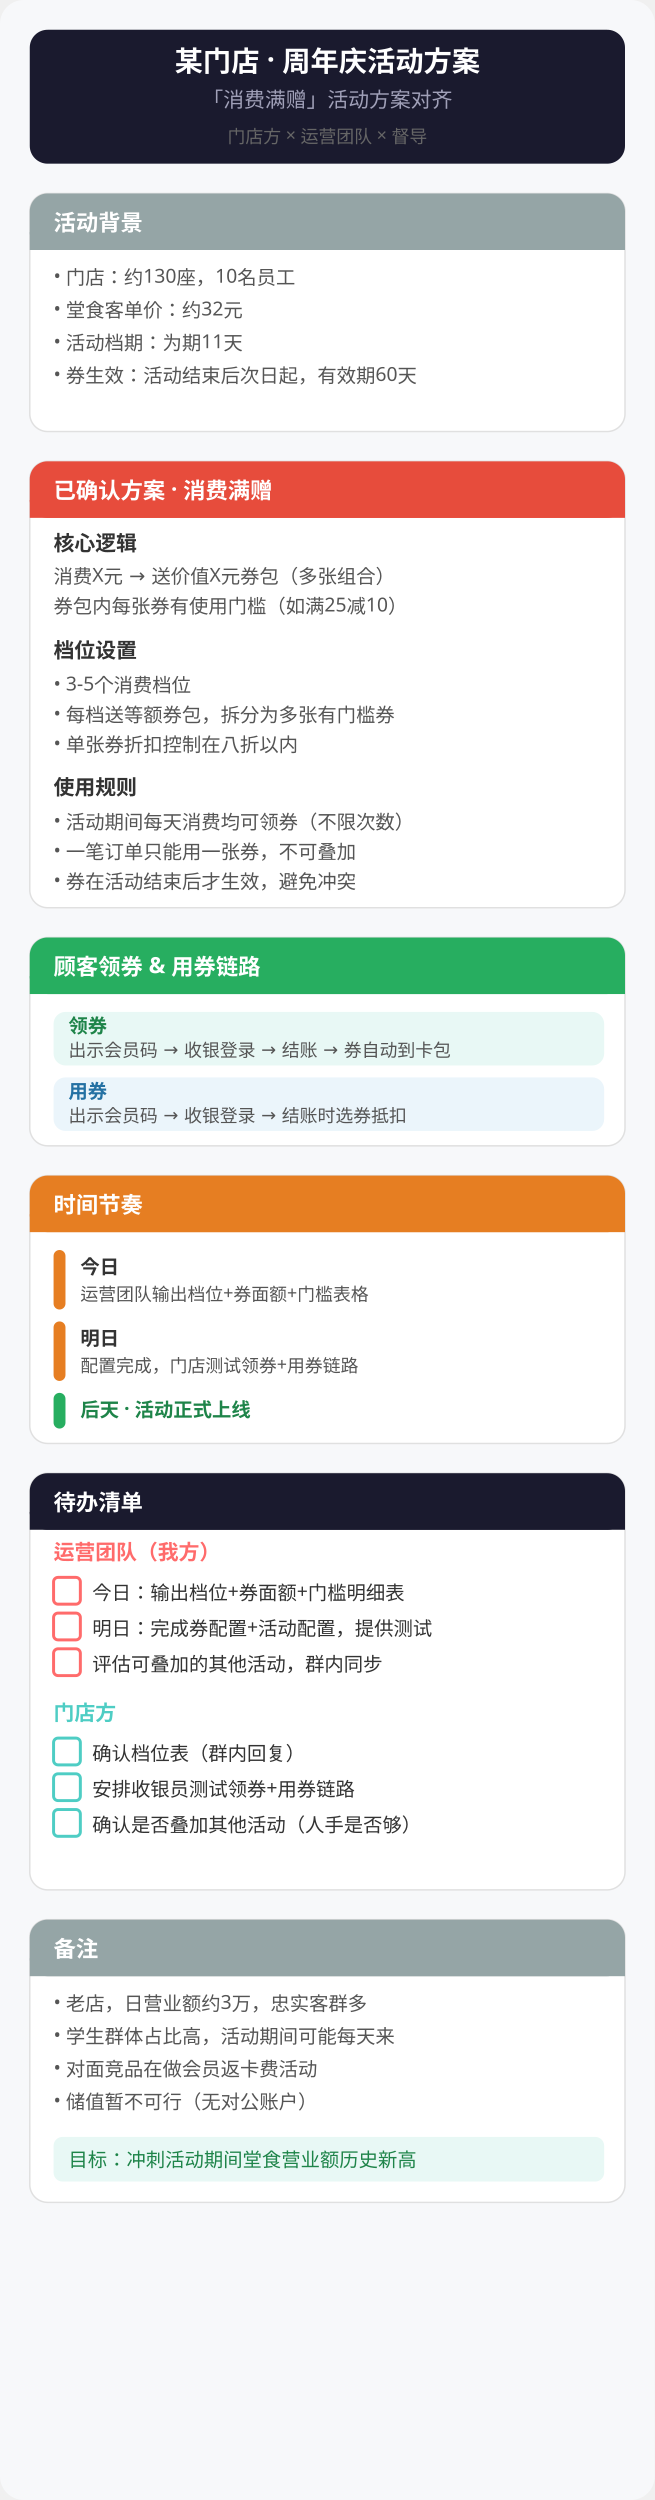
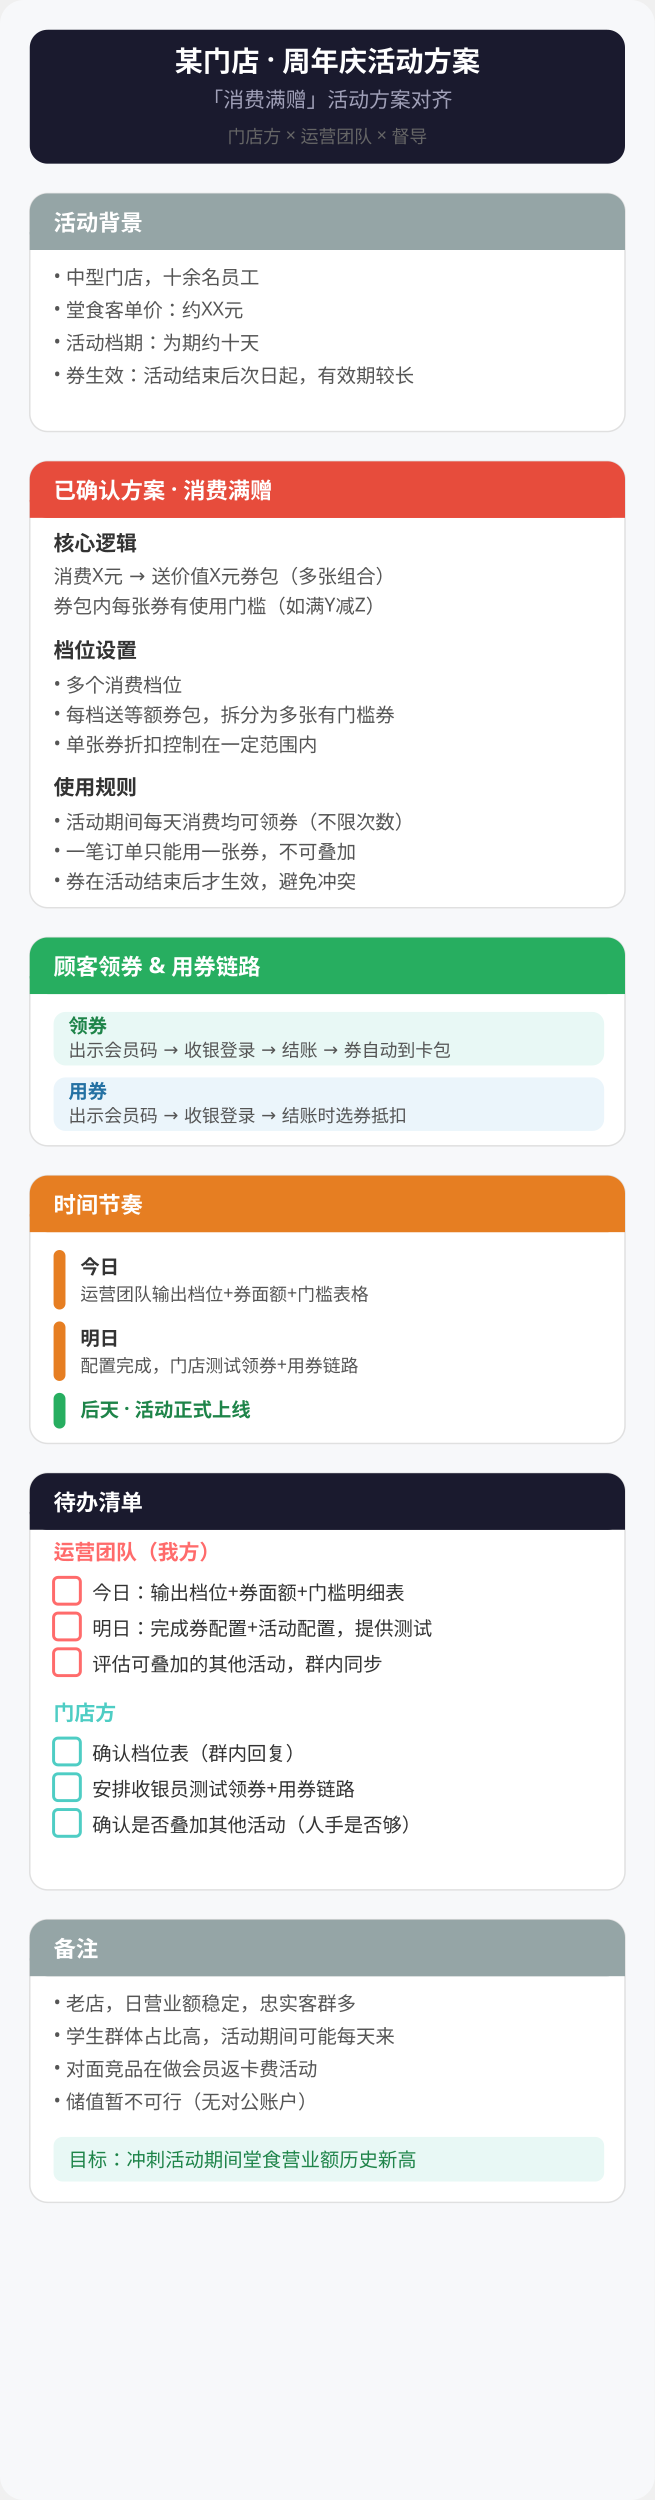
<svg xmlns="http://www.w3.org/2000/svg" viewBox="0 0 440 1680" width="100%" style="max-width: 440px;">
  <style>
    text { font-family: 'Microsoft YaHei', 'PingFang SC', sans-serif; }
  </style>
  <rect width="440" height="1680" rx="16" fill="#F7F8FA" />
  <rect x="20" y="20" width="400" height="90" rx="12" fill="#1A1A2E" />
  <text x="220" y="48" text-anchor="middle" fill="#FFFFFF" font-size="19" font-weight="bold">某门店 · 周年庆活动方案</text>
  <text x="220" y="72" text-anchor="middle" fill="#A0A0B8" font-size="14">「消费满赠」活动方案对齐</text>
  <text x="220" y="96" text-anchor="middle" fill="#666" font-size="12">门店方 × 运营团队 × 督导</text>
  <rect x="20" y="130" width="400" height="160" rx="12" fill="#FFFFFF" stroke="#E0E0E0" stroke-width="1" />
  <rect x="20" y="130" width="400" height="38" rx="12" fill="#95A5A6" />
  <rect x="20" y="156" width="400" height="12" fill="#95A5A6" />
  <text x="36" y="155" fill="#FFFFFF" font-size="15" font-weight="bold">活动背景</text>
-   <text x="36" y="190" fill="#555" font-size="13">• 门店：约130座，10名员工</text>
-   <text x="36" y="212" fill="#555" font-size="13">• 堂食客单价：约32元</text>
-   <text x="36" y="234" fill="#555" font-size="13">• 活动档期：为期11天</text>
-   <text x="36" y="256" fill="#555" font-size="13">• 券生效：活动结束后次日起，有效期60天</text>
+   <text x="36" y="190" fill="#555" font-size="13">• 中型门店，十余名员工</text>
+   <text x="36" y="212" fill="#555" font-size="13">• 堂食客单价：约XX元</text>
+   <text x="36" y="234" fill="#555" font-size="13">• 活动档期：为期约十天</text>
+   <text x="36" y="256" fill="#555" font-size="13">• 券生效：活动结束后次日起，有效期较长</text>
  <rect x="20" y="310" width="400" height="300" rx="12" fill="#FFFFFF" stroke="#E0E0E0" stroke-width="1" />
  <rect x="20" y="310" width="400" height="38" rx="12" fill="#E74C3C" />
  <rect x="20" y="336" width="400" height="12" fill="#E74C3C" />
  <text x="36" y="335" fill="#FFFFFF" font-size="15" font-weight="bold">已确认方案 · 消费满赠</text>
  <text x="36" y="370" fill="#333" font-size="14" font-weight="bold">核心逻辑</text>
  <text x="36" y="392" fill="#555" font-size="13">消费X元 → 送价值X元券包（多张组合）</text>
-   <text x="36" y="412" fill="#555" font-size="13">券包内每张券有使用门槛（如满25减10）</text>
+   <text x="36" y="412" fill="#555" font-size="13">券包内每张券有使用门槛（如满Y减Z）</text>
  <text x="36" y="442" fill="#333" font-size="14" font-weight="bold">档位设置</text>
-   <text x="36" y="464" fill="#555" font-size="13">• 3-5个消费档位</text>
+   <text x="36" y="464" fill="#555" font-size="13">• 多个消费档位</text>
  <text x="36" y="484" fill="#555" font-size="13">• 每档送等额券包，拆分为多张有门槛券</text>
-   <text x="36" y="504" fill="#555" font-size="13">• 单张券折扣控制在八折以内</text>
+   <text x="36" y="504" fill="#555" font-size="13">• 单张券折扣控制在一定范围内</text>
  <text x="36" y="534" fill="#333" font-size="14" font-weight="bold">使用规则</text>
  <text x="36" y="556" fill="#555" font-size="13">• 活动期间每天消费均可领券（不限次数）</text>
  <text x="36" y="576" fill="#555" font-size="13">• 一笔订单只能用一张券，不可叠加</text>
  <text x="36" y="596" fill="#555" font-size="13">• 券在活动结束后才生效，避免冲突</text>
  <rect x="20" y="630" width="400" height="140" rx="12" fill="#FFFFFF" stroke="#E0E0E0" stroke-width="1" />
  <rect x="20" y="630" width="400" height="38" rx="12" fill="#27AE60" />
  <rect x="20" y="656" width="400" height="12" fill="#27AE60" />
  <text x="36" y="655" fill="#FFFFFF" font-size="15" font-weight="bold">顾客领券 &amp; 用券链路</text>
  <rect x="36" y="680" width="370" height="36" rx="8" fill="#E8F8F5" />
  <text x="46" y="694" fill="#1E8449" font-size="13" font-weight="bold">领券</text>
  <text x="46" y="710" fill="#555" font-size="12">出示会员码 → 收银登录 → 结账 → 券自动到卡包</text>
  <rect x="36" y="724" width="370" height="36" rx="8" fill="#EBF5FB" />
  <text x="46" y="738" fill="#2471A3" font-size="13" font-weight="bold">用券</text>
  <text x="46" y="754" fill="#555" font-size="12">出示会员码 → 收银登录 → 结账时选券抵扣</text>
  <rect x="20" y="790" width="400" height="180" rx="12" fill="#FFFFFF" stroke="#E0E0E0" stroke-width="1" />
  <rect x="20" y="790" width="400" height="38" rx="12" fill="#E67E22" />
  <rect x="20" y="816" width="400" height="12" fill="#E67E22" />
  <text x="36" y="815" fill="#FFFFFF" font-size="15" font-weight="bold">时间节奏</text>
  <rect x="36" y="840" width="8" height="40" rx="4" fill="#E67E22" />
  <text x="54" y="856" fill="#333" font-size="13" font-weight="bold">今日</text>
  <text x="54" y="874" fill="#555" font-size="12">运营团队输出档位+券面额+门槛表格</text>
  <rect x="36" y="888" width="8" height="40" rx="4" fill="#E67E22" />
  <text x="54" y="904" fill="#333" font-size="13" font-weight="bold">明日</text>
  <text x="54" y="922" fill="#555" font-size="12">配置完成，门店测试领券+用券链路</text>
  <rect x="36" y="936" width="8" height="24" rx="4" fill="#27AE60" />
  <text x="54" y="952" fill="#1E8449" font-size="13" font-weight="bold">后天 · 活动正式上线</text>
  <rect x="20" y="990" width="400" height="280" rx="12" fill="#FFFFFF" stroke="#E0E0E0" stroke-width="1" />
  <rect x="20" y="990" width="400" height="38" rx="12" fill="#1A1A2E" />
  <rect x="20" y="1016" width="400" height="12" fill="#1A1A2E" />
  <text x="36" y="1015" fill="#FFFFFF" font-size="15" font-weight="bold">待办清单</text>
  <text x="36" y="1048" fill="#FF6B6B" font-size="14" font-weight="bold">运营团队（我方）</text>
  <rect x="36" y="1060" width="18" height="18" rx="3" fill="none" stroke="#FF6B6B" stroke-width="2" />
  <text x="62" y="1075" fill="#333" font-size="13">今日：输出档位+券面额+门槛明细表</text>
  <rect x="36" y="1084" width="18" height="18" rx="3" fill="none" stroke="#FF6B6B" stroke-width="2" />
  <text x="62" y="1099" fill="#333" font-size="13">明日：完成券配置+活动配置，提供测试</text>
  <rect x="36" y="1108" width="18" height="18" rx="3" fill="none" stroke="#FF6B6B" stroke-width="2" />
  <text x="62" y="1123" fill="#333" font-size="13">评估可叠加的其他活动，群内同步</text>
  <text x="36" y="1156" fill="#4ECDC4" font-size="14" font-weight="bold">门店方</text>
  <rect x="36" y="1168" width="18" height="18" rx="3" fill="none" stroke="#4ECDC4" stroke-width="2" />
  <text x="62" y="1183" fill="#333" font-size="13">确认档位表（群内回复）</text>
  <rect x="36" y="1192" width="18" height="18" rx="3" fill="none" stroke="#4ECDC4" stroke-width="2" />
  <text x="62" y="1207" fill="#333" font-size="13">安排收银员测试领券+用券链路</text>
  <rect x="36" y="1216" width="18" height="18" rx="3" fill="none" stroke="#4ECDC4" stroke-width="2" />
  <text x="62" y="1231" fill="#333" font-size="13">确认是否叠加其他活动（人手是否够）</text>
  <rect x="20" y="1290" width="400" height="190" rx="12" fill="#FFFFFF" stroke="#E0E0E0" stroke-width="1" />
  <rect x="20" y="1290" width="400" height="38" rx="12" fill="#95A5A6" />
  <rect x="20" y="1316" width="400" height="12" fill="#95A5A6" />
  <text x="36" y="1315" fill="#FFFFFF" font-size="15" font-weight="bold">备注</text>
-   <text x="36" y="1350" fill="#555" font-size="13">• 老店，日营业额约3万，忠实客群多</text>
+   <text x="36" y="1350" fill="#555" font-size="13">• 老店，日营业额稳定，忠实客群多</text>
  <text x="36" y="1372" fill="#555" font-size="13">• 学生群体占比高，活动期间可能每天来</text>
  <text x="36" y="1394" fill="#555" font-size="13">• 对面竞品在做会员返卡费活动</text>
  <text x="36" y="1416" fill="#555" font-size="13">• 储值暂不可行（无对公账户）</text>
  <rect x="36" y="1436" width="370" height="30" rx="6" fill="#E8F8F5" />
  <text x="46" y="1456" fill="#1E8449" font-size="13">目标：冲刺活动期间堂食营业额历史新高</text>
</svg>
